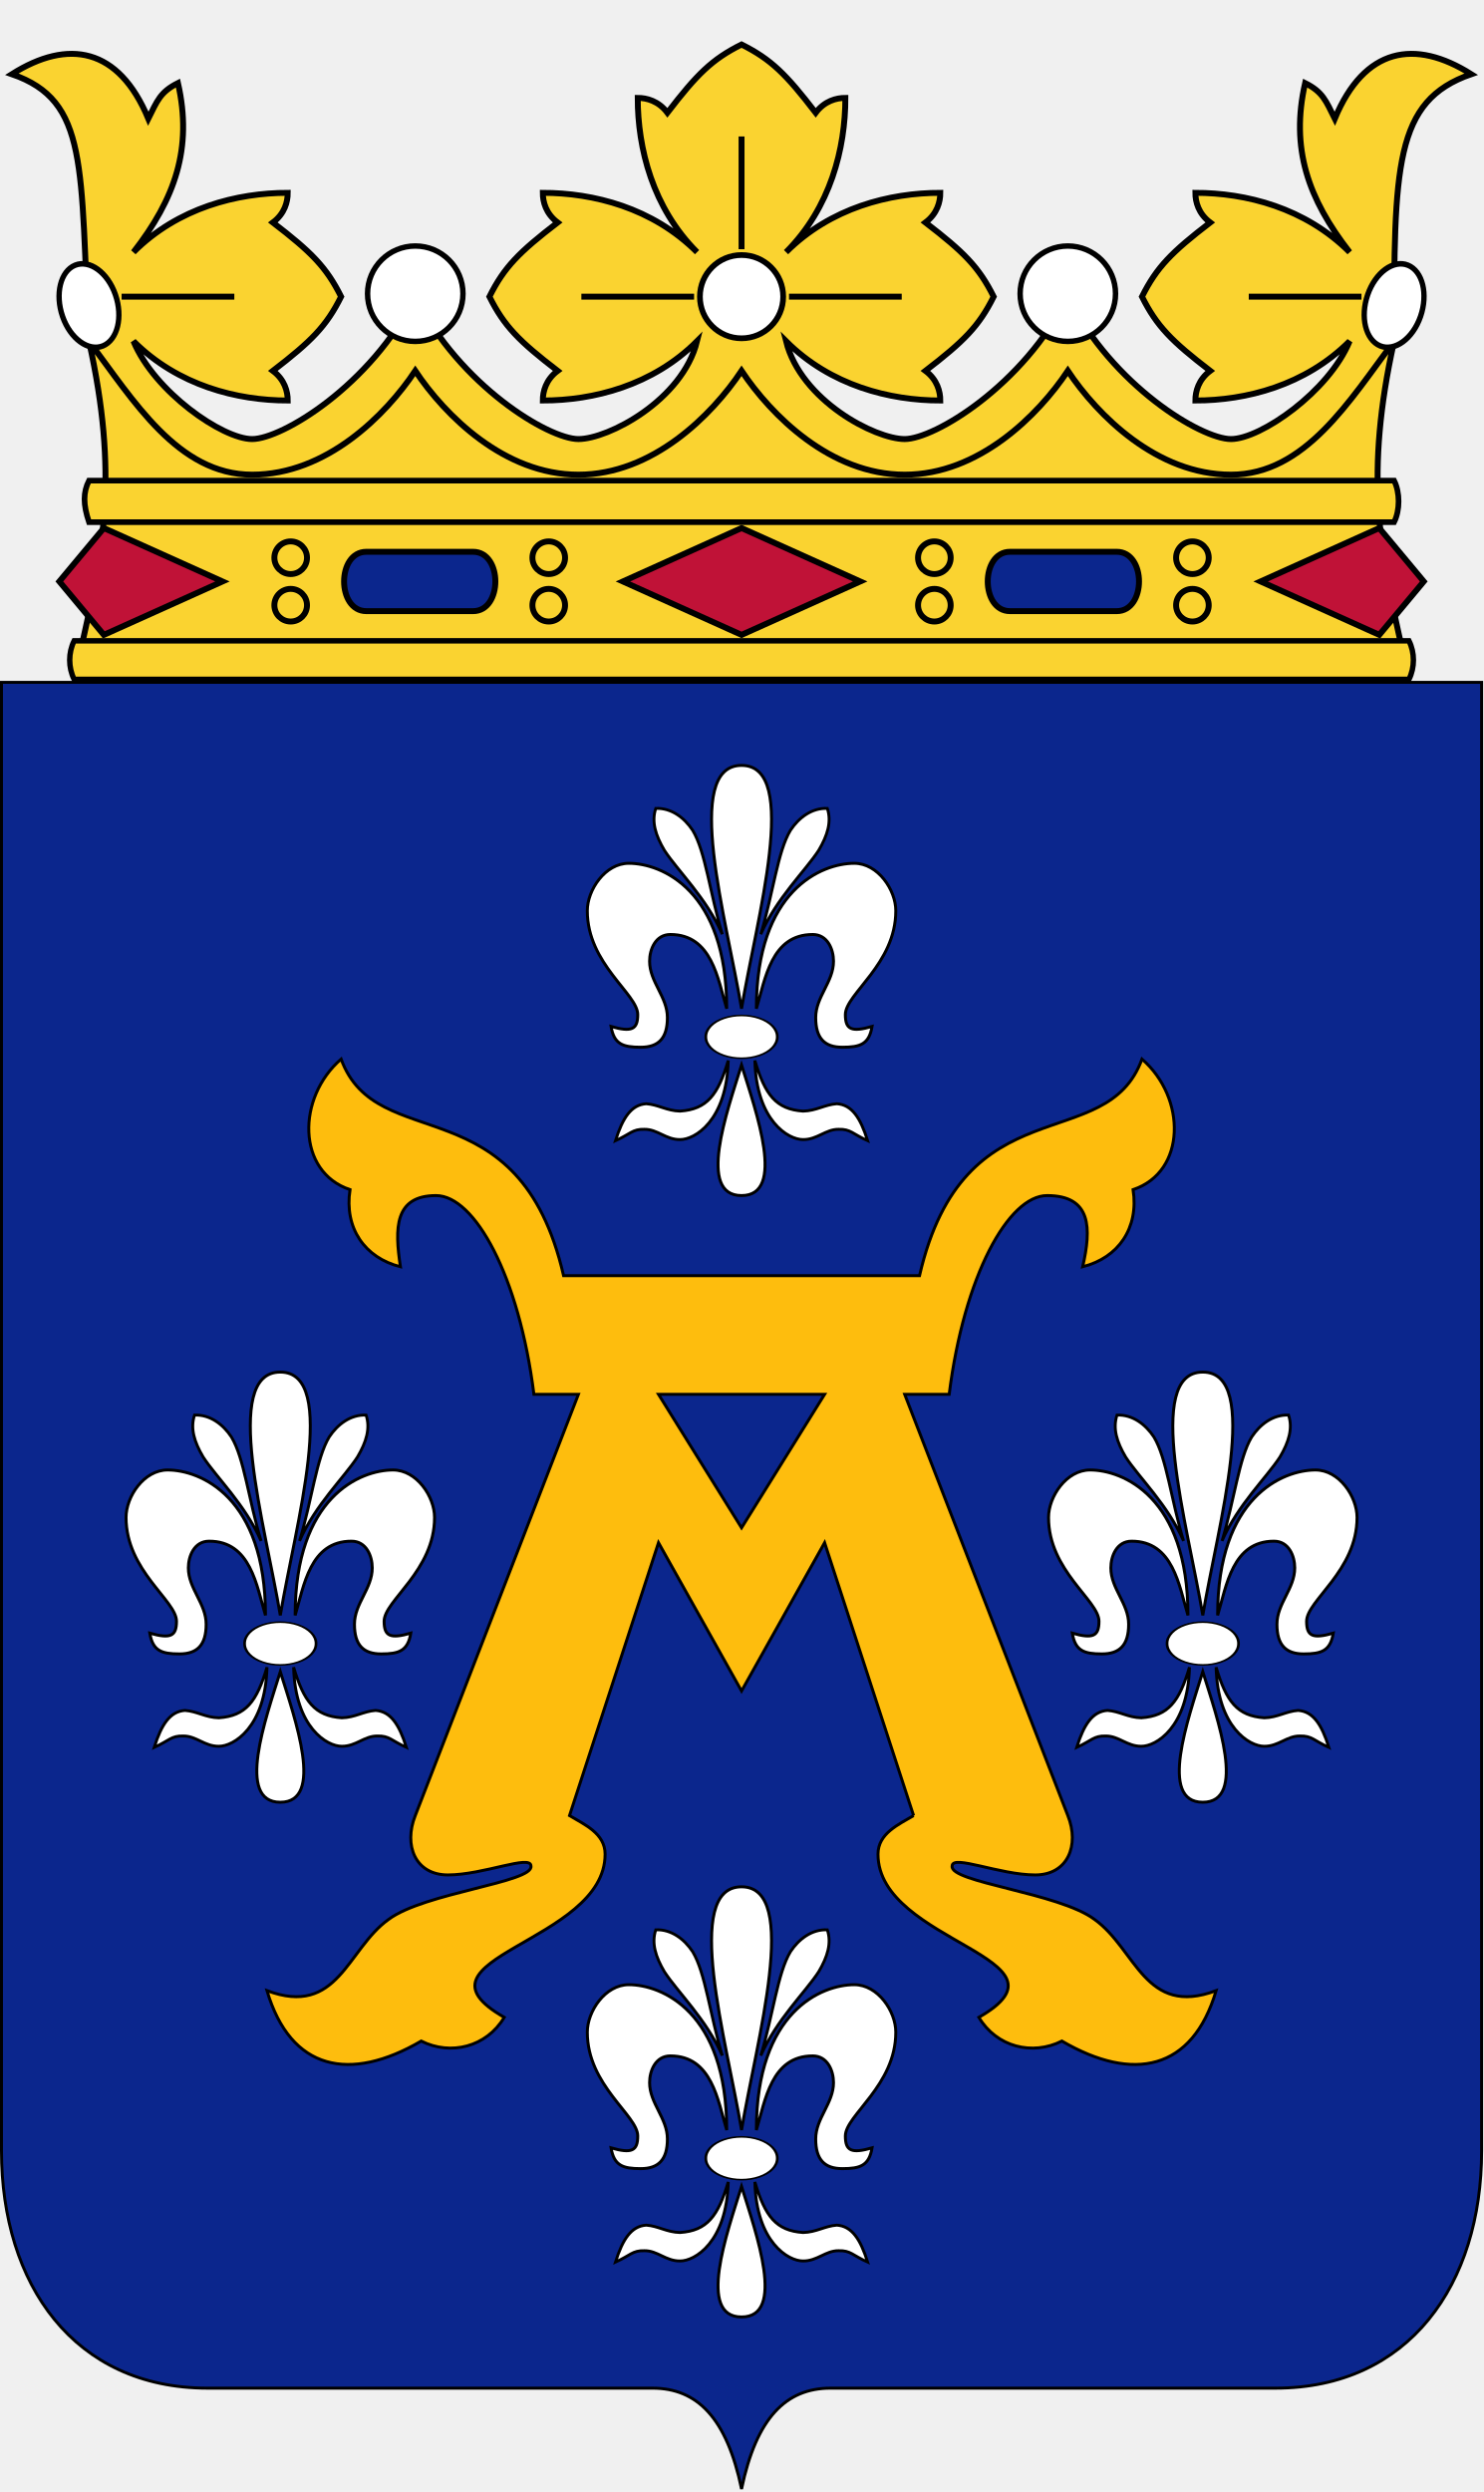
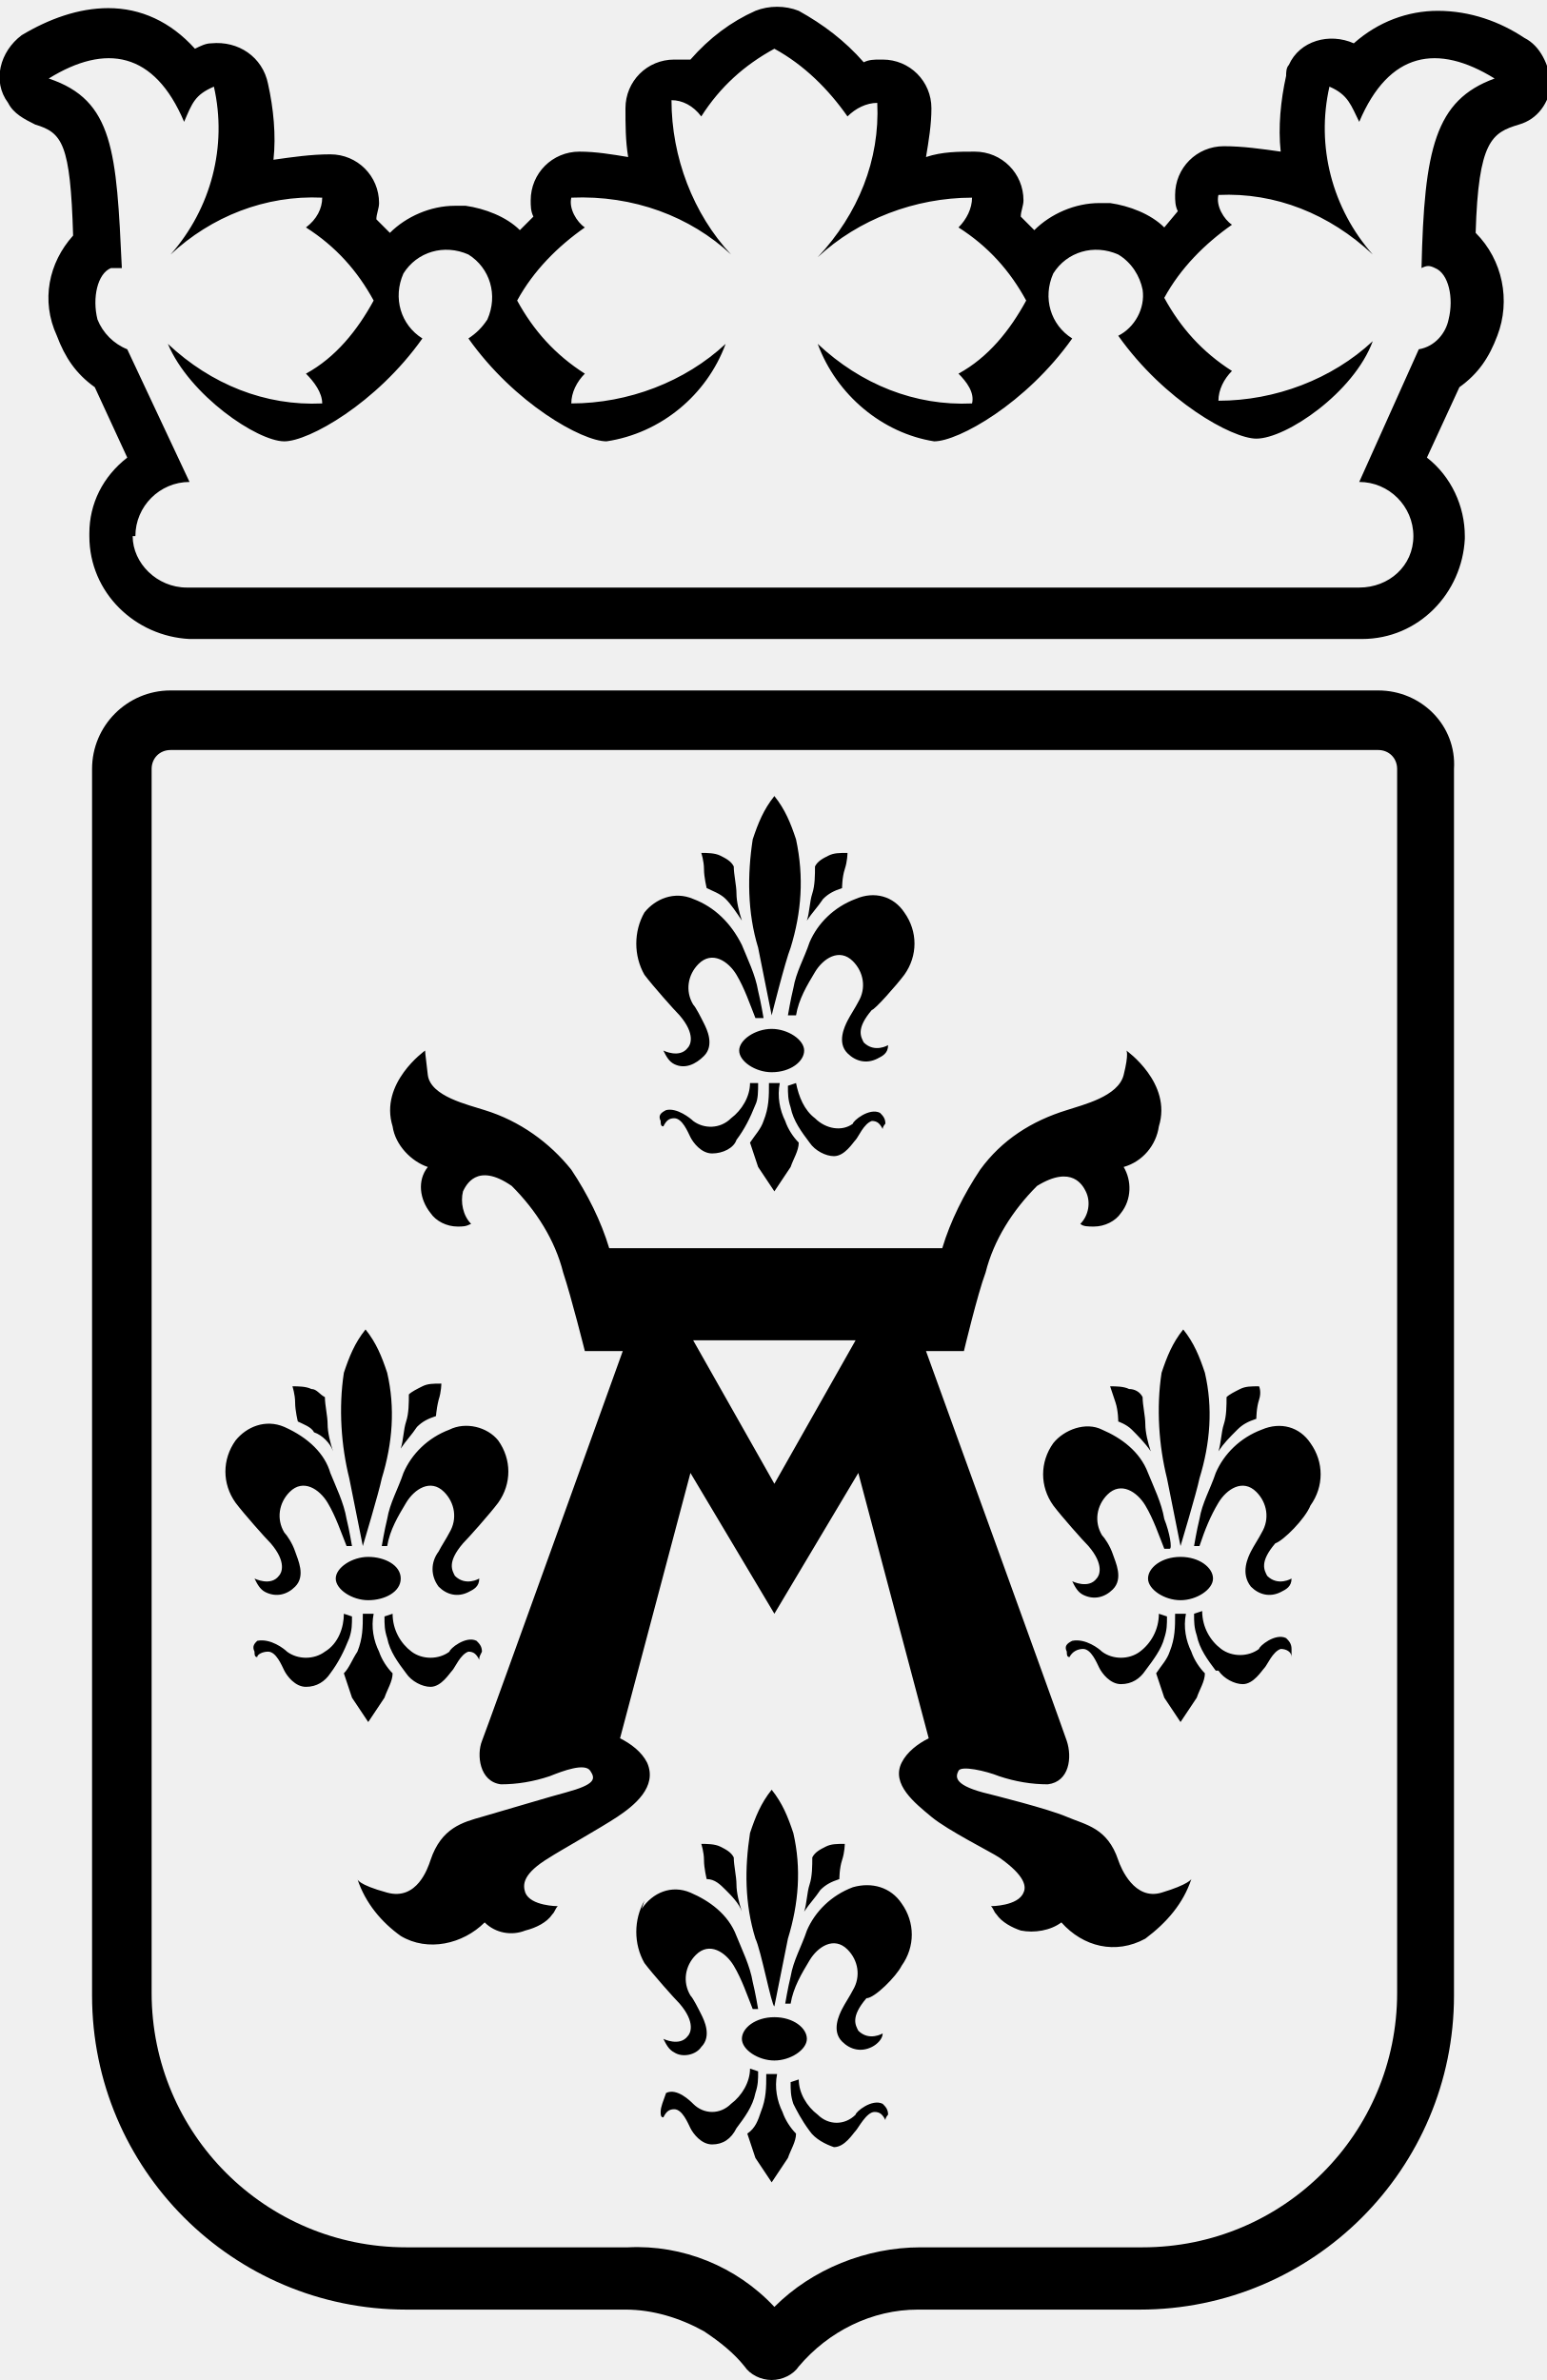
- <svg xmlns="http://www.w3.org/2000/svg" width="500" height="840" id="svg2" version="1.0">
-   <defs id="defs4" />
-   <g id="layer1">
-     <path style="fill:#fad330;fill-opacity:1;fill-rule:evenodd;stroke:#000000;stroke-width:2;stroke-linecap:butt;stroke-linejoin:miter;stroke-miterlimit:4;stroke-dasharray:none;stroke-opacity:1" d="M 445,170 L 55,170 L 30,115 C 27,56 30,34 4,25 C 23,13 40,16 50,40 C 53,34 54,31 60,28 C 65,50 59,67 45,85 C 60,70 80,65 97,65 C 97,68 96,72 92,75 C 105,85 110,90 115,100 C 110,110 105,115 92,125 C 96,128 97,132 97,135 C 80,135 60,130 45,115 C 52,132 75,148 85,148 C 95,148 125,130 140,100 C 155,130 185,148 195,148 C 205,148 230,135 235,115 C 220,130 200,135 183,135 C 183,132 184,128 188,125 C 175,115 170,110 165,100 C 170,90 175,85 188,75 C 184,72 183,68 183,65 C 200,65 220,70 235,85 C 220,70 215,50 215,33 C 218,33 222,34 225,38 C 235,25 240,20 250,15 C 260,20 265,25 275,38 C 278,34 282,33 285,33 C 285,50 280,70 265,85 C 280,70 300,65 317,65 C 317,68 316,72 312,75 C 325,85 330,90 335,100 C 330,110 325,115 312,125 C 316,128 317,132 317,135 C 300,135 280,130 265,115 C 270,135 295,148 305,148 C 315,148 345,130 360,100 C 375,130 405,148 415,148 C 425,148 448,132 455,115 C 440,130 420,135 403,135 C 403,132 404,128 408,125 C 395,115 390,110 385,100 C 390,90 395,85 408,75 C 404,72 403,68 403,65 C 420,65 440,70 455,85 C 441,67 435,50 440,28 C 446,31 447,34 450,40 C 460,16 477,13 496,25 C 470,34 470,56 470,115 L 445,170 z " id="path10242" />
-     <path style="fill:#fad330;fill-opacity:1;fill-rule:evenodd;stroke:#000000;stroke-width:2px;stroke-linecap:butt;stroke-linejoin:miter;stroke-opacity:1" d="M 27,220 C 35,185 40,160 30,115 C 45,135 60,160 85,160 C 110,160 130,140 140,125 C 150,140 170,160 195,160 C 220,160 240,140 250,125 C 260,140 280,160 305,160 C 330,160 350,140 360,125 C 370,140 390,160 415,160 C 440,160 455,135 470,115 C 460,160 465,185 473,220 L 27,220 z " id="path4067" />
-     <path style="fill:#0b268d;fill-opacity:1;fill-rule:evenodd;stroke:#000000;stroke-width:1px;stroke-linecap:butt;stroke-linejoin:miter;stroke-opacity:1" d="M 0.5,230 L 499.5,230 L 499.5,725 C 499.5,770 475,805 430,805 L 280,805 C 265,805 255,815 250,839 C 245,815 235,805 220,805 L 70,805 C 25,805 0.5,770 0.5,725 L 0.5,230 z " id="path1607" />
-     <path style="fill:#fad330;fill-opacity:1;fill-rule:evenodd;stroke:#000000;stroke-width:1.828px;stroke-linecap:butt;stroke-linejoin:miter;stroke-opacity:1" d="M 25,216 L 475,216 C 477,220 477,225 475,229 L 25,229 C 23,225 23,220 25,216 z " id="path1370" />
-     <path id="path2245" d="M 30,162 L 470,162 C 472,166 472,172 470,176 L 30,176 C 28,170 28,166 30,162 z " style="fill:#fad330;fill-opacity:1;fill-rule:evenodd;stroke:#000000;stroke-width:1.904px;stroke-linecap:butt;stroke-linejoin:miter;stroke-opacity:1" />
-     <path style="fill:#c01237;fill-opacity:1;fill-rule:evenodd;stroke:#000000;stroke-width:2px;stroke-linecap:butt;stroke-linejoin:miter;stroke-opacity:1" d="M 250,178 L 290,196 L 250,214 L 210,196 L 250,178 z " id="path4942" />
-     <path style="fill:#c01237;fill-opacity:1;fill-rule:evenodd;stroke:#000000;stroke-width:2px;stroke-linecap:butt;stroke-linejoin:miter;stroke-opacity:1" d="M 35,178 L 75,196 L 35,214 L 20,196 L 35,178 z " id="path4944" />
-     <path id="path4946" d="M 465,178 L 425,196 L 465,214 L 480,196 L 465,178 z " style="fill:#c01237;fill-opacity:1;fill-rule:evenodd;stroke:#000000;stroke-width:2px;stroke-linecap:butt;stroke-linejoin:miter;stroke-opacity:1" />
-     <path style="fill:#0b268d;fill-opacity:1;fill-rule:evenodd;stroke:#000000;stroke-width:2px;stroke-linecap:butt;stroke-linejoin:miter;stroke-opacity:1" d="M 159.5,186 C 169.5,186 169.5,206 159.5,206 L 123.5,206 C 113.5,206 113.5,186 123.5,186 L 159.5,186 z " id="path6694" />
-     <path style="fill:#fad330;fill-opacity:1;stroke:#000000;stroke-width:2;stroke-miterlimit:4;stroke-dasharray:none;stroke-opacity:1" id="path7575" d="M 90.5 190 A 5.5 5.5 0 1 1  79.5,190 A 5.5 5.5 0 1 1  90.5 190 z" transform="matrix(0.999996,0,0,1,13.00038,-1.999999)" />
-     <path transform="matrix(0.999996,0,0,1,13.00031,14)" d="M 90.5 190 A 5.5 5.5 0 1 1  79.5,190 A 5.5 5.5 0 1 1  90.5 190 z" id="path7577" style="fill:#fad330;fill-opacity:1;stroke:#000000;stroke-width:2;stroke-miterlimit:4;stroke-dasharray:none;stroke-opacity:1" />
-     <path transform="matrix(0.999996,0,0,1,100.0003,-1.999998)" d="M 90.5 190 A 5.5 5.5 0 1 1  79.5,190 A 5.5 5.5 0 1 1  90.5 190 z" id="path7579" style="fill:#fad330;fill-opacity:1;stroke:#000000;stroke-width:2;stroke-miterlimit:4;stroke-dasharray:none;stroke-opacity:1" />
-     <path style="fill:#fad330;fill-opacity:1;stroke:#000000;stroke-width:2;stroke-miterlimit:4;stroke-dasharray:none;stroke-opacity:1" id="path7581" d="M 90.5 190 A 5.5 5.5 0 1 1  79.5,190 A 5.5 5.5 0 1 1  90.5 190 z" transform="matrix(0.999996,0,0,1,100.0003,14)" />
-     <path id="path7583" d="M 376.5,186 C 386.5,186 386.5,206 376.5,206 L 340.5,206 C 330.5,206 330.5,186 340.5,186 L 376.5,186 z " style="fill:#0b268d;fill-opacity:1;fill-rule:evenodd;stroke:#000000;stroke-width:2px;stroke-linecap:butt;stroke-linejoin:miter;stroke-opacity:1" />
-     <path transform="matrix(0.999996,0,0,1,230.0004,-1.999982)" d="M 90.5 190 A 5.5 5.5 0 1 1  79.5,190 A 5.5 5.5 0 1 1  90.5 190 z" id="path7585" style="fill:#fad330;fill-opacity:1;stroke:#000000;stroke-width:2;stroke-miterlimit:4;stroke-dasharray:none;stroke-opacity:1" />
-     <path style="fill:#fad330;fill-opacity:1;stroke:#000000;stroke-width:2;stroke-miterlimit:4;stroke-dasharray:none;stroke-opacity:1" id="path7587" d="M 90.5 190 A 5.5 5.5 0 1 1  79.5,190 A 5.5 5.5 0 1 1  90.5 190 z" transform="matrix(0.999996,0,0,1,230.0003,14)" />
-     <path style="fill:#fad330;fill-opacity:1;stroke:#000000;stroke-width:2;stroke-miterlimit:4;stroke-dasharray:none;stroke-opacity:1" id="path7589" d="M 90.5 190 A 5.5 5.5 0 1 1  79.5,190 A 5.5 5.5 0 1 1  90.5 190 z" transform="matrix(0.999996,0,0,1,317.0003,-1.999981)" />
-     <path transform="matrix(0.999996,0,0,1,317.0003,14)" d="M 90.5 190 A 5.5 5.5 0 1 1  79.5,190 A 5.5 5.5 0 1 1  90.5 190 z" id="path7591" style="fill:#fad330;fill-opacity:1;stroke:#000000;stroke-width:2;stroke-miterlimit:4;stroke-dasharray:none;stroke-opacity:1" />
-     <path style="fill:#ffffff;fill-opacity:1;stroke:#000000;stroke-width:2;stroke-miterlimit:4;stroke-dasharray:none;stroke-opacity:1" id="path8466" d="M 481.75 97.5 A 10.5 15.5 0 1 1  460.75,97.5 A 10.5 15.5 0 1 1  481.75 97.5 z" transform="matrix(0.848597,0.348089,-0.303682,0.87693,99.70765,-146.5376)" />
-     <path transform="matrix(-0.848597,0.348089,0.303682,0.87693,400.2923,-146.5376)" d="M 481.75 97.5 A 10.5 15.5 0 1 1  460.75,97.5 A 10.5 15.5 0 1 1  481.75 97.5 z" id="path9341" style="fill:#ffffff;fill-opacity:1;stroke:#000000;stroke-width:2;stroke-miterlimit:4;stroke-dasharray:none;stroke-opacity:1" />
-     <path style="fill:#ffffff;fill-opacity:1;stroke:#000000;stroke-width:2.147;stroke-miterlimit:4;stroke-dasharray:none;stroke-opacity:1" id="path9355" d="M 264.4 96.4 A 15.6 15.6 0 1 1  233.2,96.4 A 15.6 15.6 0 1 1  264.4 96.4 z" transform="matrix(0.89964,0,0,0.89964,26.16954,13.27471)" />
-     <path style="fill:#ffffff;fill-opacity:1;stroke:#000000;stroke-width:2.011;stroke-miterlimit:4;stroke-dasharray:none;stroke-opacity:1" id="path10250" d="M 159.8 98 A 17.6 17.6 0 1 1  124.6,98 A 17.6 17.6 0 1 1  159.8 98 z" transform="matrix(0.913707,0,0,0.913706,10.07089,9.456803)" />
-     <path transform="matrix(0.913707,0,0,0.913706,230.0709,9.456803)" d="M 159.8 98 A 17.6 17.6 0 1 1  124.6,98 A 17.6 17.6 0 1 1  159.8 98 z" id="path11125" style="fill:#ffffff;fill-opacity:1;stroke:#000000;stroke-width:2.011;stroke-miterlimit:4;stroke-dasharray:none;stroke-opacity:1" />
-     <path style="fill:#ffffff;fill-opacity:1;fill-rule:evenodd;stroke:#000000;stroke-width:1;stroke-linecap:butt;stroke-linejoin:miter;stroke-miterlimit:4;stroke-dasharray:none;stroke-opacity:1" d="M 250,258 C 270,258 255,310 250,340 C 245,310 230,258 250,258 z " id="path13916" />
-     <path style="fill:#ffffff;fill-opacity:1;fill-rule:evenodd;stroke:#000000;stroke-width:1;stroke-linecap:butt;stroke-linejoin:miter;stroke-miterlimit:4;stroke-dasharray:none;stroke-opacity:1" d="M 250,359 C 255,375 265,403 250,403 C 235,403 245,375 250,359 z " id="path13918" />
-     <path style="fill:#ffffff;fill-opacity:1;stroke:#000000;stroke-width:1;stroke-miterlimit:4;stroke-dasharray:none;stroke-opacity:1" id="path15666" d="M 264 349.167 A 13.167 13.333 0 1 1  237.667,349.167 A 13.167 13.333 0 1 1  264 349.167 z" transform="matrix(0.914844,0,0,0.536235,20.52628,162.2646)" />
-     <path id="path20041" d="M 243.515,314.915 C 239.281,300.961 237.839,287.034 233.507,279.868 C 230.726,275.671 226.383,272.298 221.085,272.493 C 219.587,276.987 221.016,281.587 223.991,286.623 C 228.54,293.613 238.178,302.699 243.515,314.915 z " style="fill:#ffffff;fill-opacity:1;fill-rule:evenodd;stroke:#000000;stroke-width:0.969px;stroke-linecap:butt;stroke-linejoin:miter;stroke-opacity:1" />
-     <path style="fill:#ffffff;fill-opacity:1;fill-rule:evenodd;stroke:#000000;stroke-width:0.98px;stroke-linecap:butt;stroke-linejoin:miter;stroke-opacity:1" d="M 207.49,384.51 C 212.562,382.227 213.213,380.545 217.281,380.668 C 221.68,380.617 224.47,384.177 229.271,384.126 C 234.204,384.176 244.998,377.813 245.51,357.49 C 242.052,369.089 238.384,373.909 229.27,374.538 C 224.805,374.444 221.947,372.344 217.884,372.05 C 212.812,372.392 209.95,376.746 207.49,384.51 z " id="path20043" />
-     <path style="fill:#ffffff;fill-opacity:1;fill-rule:evenodd;stroke:#000000;stroke-width:1px;stroke-linecap:butt;stroke-linejoin:miter;stroke-opacity:1" d="M 206,346 C 213,348 215,347 215,342 C 215,335 198,325 198,307 C 198,300 204,291 212,291 C 223,291 245,300 245,340 C 242,330 240,315 226,315 C 221,315 219,320 219,324 C 219,331 225,336 225,343 C 225,350 222,353 216,353 C 210,353 207,352 206,346 z " id="path20047" />
-     <path style="fill:#febd0d;fill-opacity:1;fill-rule:evenodd;stroke:#000000;stroke-width:1px;stroke-linecap:butt;stroke-linejoin:miter;stroke-opacity:1" d="M 308,612 L 278,520 L 250,570 L 222,520 L 192,612 C 197,615 204,618 204,625 C 204,655 135,660 170,680 C 164,690 152,693 142,688 C 118,702 98,698 90,671 C 114,680 117,657 131,647 C 143,638 180,634.5 179,629 C 179,625 163,632 151,632 C 140,632 136,622 140,612 L 195,470 L 180,470 C 175,430 160,403 147,403 C 133,403 133,414 135,427 C 123,424 116,414 118,401 C 100,395 100,370 115,357 C 127,390 175,365 190,430 L 310,430 C 325,365 373,390 385,357 C 400,370 400,395 382,401 C 384,414 377,424 365,427 C 368,414 368,403 353,403 C 340,403 325,430 320,470 L 305,470 L 360,612 M 308,612 C 303,615 296,618 296,625 C 296,655 365,660 330,680 C 336,690 348,693 358,688 C 382,702 402,698 410,671 C 386,680 383,657 369,647 C 357,638 320,634.5 321,629 C 321,625 337,632 349,632 C 360,632 364,622 360,612" id="path20109" />
-     <path style="fill:#0b268d;fill-opacity:1;fill-rule:evenodd;stroke:#000000;stroke-width:1px;stroke-linecap:butt;stroke-linejoin:miter;stroke-opacity:1" d="M 250,515 L 222,470 L 278,470 L 250,515 z " id="path20105" />
-     <path id="path1521" d="M 294,346 C 287,348 285,347 285,342 C 285,335 302,325 302,307 C 302,300 296,291 288,291 C 277,291 255,300 255,340 C 258,330 260,315 274,315 C 279,315 281,320 281,324 C 281,331 275,336 275,343 C 275,350 278,353 284,353 C 290,353 293,352 294,346 z " style="fill:#ffffff;fill-opacity:1;fill-rule:evenodd;stroke:#000000;stroke-width:1px;stroke-linecap:butt;stroke-linejoin:miter;stroke-opacity:1" />
-     <path style="fill:#ffffff;fill-opacity:1;fill-rule:evenodd;stroke:#000000;stroke-width:0.969px;stroke-linecap:butt;stroke-linejoin:miter;stroke-opacity:1" d="M 256.485,314.915 C 260.719,300.961 262.161,287.034 266.493,279.868 C 269.274,275.671 273.617,272.298 278.915,272.493 C 280.413,276.987 278.984,281.587 276.009,286.623 C 271.46,293.613 261.822,302.699 256.485,314.915 z " id="path1523" />
-     <path id="path1525" d="M 292.51,384.51 C 287.438,382.227 286.787,380.545 282.719,380.668 C 278.32,380.617 275.53,384.177 270.729,384.126 C 265.796,384.176 255.002,377.813 254.49,357.49 C 257.948,369.089 261.616,373.909 270.73,374.538 C 275.195,374.444 278.053,372.344 282.116,372.049 C 287.188,372.392 290.05,376.746 292.51,384.51 z " style="fill:#ffffff;fill-opacity:1;fill-rule:evenodd;stroke:#000000;stroke-width:0.98px;stroke-linecap:butt;stroke-linejoin:miter;stroke-opacity:1" />
-     <path style="fill:#ffffff;fill-opacity:1;fill-rule:evenodd;stroke:#000000;stroke-width:1;stroke-linecap:butt;stroke-linejoin:miter;stroke-miterlimit:4;stroke-dasharray:none;stroke-opacity:1" d="M 94.5,462.5 C 114.5,462.5 99.5,514.5 94.5,544.5 C 89.5,514.5 74.5,462.5 94.5,462.5 z " id="path1541" />
-     <path style="fill:#ffffff;fill-opacity:1;fill-rule:evenodd;stroke:#000000;stroke-width:1;stroke-linecap:butt;stroke-linejoin:miter;stroke-miterlimit:4;stroke-dasharray:none;stroke-opacity:1" d="M 94.5,563.5 C 99.5,579.5 109.5,607.5 94.5,607.5 C 79.5,607.5 89.5,579.5 94.5,563.5 z " id="path1543" />
-     <path style="fill:#ffffff;fill-opacity:1;stroke:#000000;stroke-width:1;stroke-miterlimit:4;stroke-dasharray:none;stroke-opacity:1" id="path1545" d="M 264 349.167 A 13.167 13.333 0 1 1  237.667,349.167 A 13.167 13.333 0 1 1  264 349.167 z" transform="matrix(0.914844,0,0,0.536235,-134.9737,366.7646)" />
-     <path id="path1547" d="M 88.015,519.415 C 83.781,505.461 82.339,491.534 78.007,484.368 C 75.226,480.171 70.883,476.798 65.585,476.993 C 64.087,481.487 65.516,486.087 68.491,491.123 C 73.04,498.113 82.678,507.199 88.015,519.415 z " style="fill:#ffffff;fill-opacity:1;fill-rule:evenodd;stroke:#000000;stroke-width:0.969px;stroke-linecap:butt;stroke-linejoin:miter;stroke-opacity:1" />
-     <path style="fill:#ffffff;fill-opacity:1;fill-rule:evenodd;stroke:#000000;stroke-width:0.98px;stroke-linecap:butt;stroke-linejoin:miter;stroke-opacity:1" d="M 51.99,589.01 C 57.062,586.727 57.713,585.045 61.781,585.168 C 66.18,585.117 68.97,588.677 73.771,588.626 C 78.704,588.676 89.498,582.313 90.01,561.99 C 86.552,573.589 82.884,578.409 73.77,579.038 C 69.305,578.944 66.447,576.844 62.384,576.549 C 57.312,576.892 54.45,581.246 51.99,589.01 z " id="path1549" />
-     <path style="fill:#ffffff;fill-opacity:1;fill-rule:evenodd;stroke:#000000;stroke-width:1px;stroke-linecap:butt;stroke-linejoin:miter;stroke-opacity:1" d="M 50.5,550.5 C 57.5,552.5 59.5,551.5 59.5,546.5 C 59.5,539.5 42.5,529.5 42.5,511.5 C 42.5,504.5 48.5,495.5 56.5,495.5 C 67.5,495.5 89.5,504.5 89.5,544.5 C 86.5,534.5 84.5,519.5 70.5,519.5 C 65.5,519.5 63.5,524.5 63.5,528.5 C 63.5,535.5 69.5,540.5 69.5,547.5 C 69.5,554.5 66.5,557.5 60.5,557.5 C 54.5,557.5 51.5,556.5 50.5,550.5 z " id="path1551" />
-     <path id="path1553" d="M 138.5,550.5 C 131.5,552.5 129.5,551.5 129.5,546.5 C 129.5,539.5 146.5,529.5 146.5,511.5 C 146.5,504.5 140.5,495.5 132.5,495.5 C 121.5,495.5 99.5,504.5 99.5,544.5 C 102.5,534.5 104.5,519.5 118.5,519.5 C 123.5,519.5 125.5,524.5 125.5,528.5 C 125.5,535.5 119.5,540.5 119.5,547.5 C 119.5,554.5 122.5,557.5 128.5,557.5 C 134.5,557.5 137.5,556.5 138.5,550.5 z " style="fill:#ffffff;fill-opacity:1;fill-rule:evenodd;stroke:#000000;stroke-width:1px;stroke-linecap:butt;stroke-linejoin:miter;stroke-opacity:1" />
-     <path style="fill:#ffffff;fill-opacity:1;fill-rule:evenodd;stroke:#000000;stroke-width:0.969px;stroke-linecap:butt;stroke-linejoin:miter;stroke-opacity:1" d="M 100.985,519.415 C 105.219,505.461 106.661,491.534 110.993,484.368 C 113.774,480.171 118.117,476.798 123.415,476.993 C 124.913,481.487 123.484,486.087 120.509,491.123 C 115.96,498.113 106.322,507.199 100.985,519.415 z " id="path1555" />
-     <path id="path1557" d="M 137.01,589.01 C 131.938,586.727 131.287,585.045 127.219,585.168 C 122.82,585.117 120.03,588.677 115.229,588.626 C 110.296,588.676 99.502,582.313 98.99,561.99 C 102.448,573.589 106.116,578.409 115.23,579.038 C 119.695,578.944 122.553,576.844 126.616,576.549 C 131.689,576.892 134.55,581.246 137.01,589.01 z " style="fill:#ffffff;fill-opacity:1;fill-rule:evenodd;stroke:#000000;stroke-width:0.98px;stroke-linecap:butt;stroke-linejoin:miter;stroke-opacity:1" />
-     <path style="fill:#ffffff;fill-opacity:1;fill-rule:evenodd;stroke:#000000;stroke-width:1;stroke-linecap:butt;stroke-linejoin:miter;stroke-miterlimit:4;stroke-dasharray:none;stroke-opacity:1" d="M 250,636 C 270,636 255,688 250,718 C 245,688 230,636 250,636 z " id="path1559" />
-     <path style="fill:#ffffff;fill-opacity:1;fill-rule:evenodd;stroke:#000000;stroke-width:1;stroke-linecap:butt;stroke-linejoin:miter;stroke-miterlimit:4;stroke-dasharray:none;stroke-opacity:1" d="M 250,737 C 255,753 265,781 250,781 C 235,781 245,753 250,737 z " id="path1561" />
-     <path style="fill:#ffffff;fill-opacity:1;stroke:#000000;stroke-width:1;stroke-miterlimit:4;stroke-dasharray:none;stroke-opacity:1" id="path1563" d="M 264 349.167 A 13.167 13.333 0 1 1  237.667,349.167 A 13.167 13.333 0 1 1  264 349.167 z" transform="matrix(0.914844,0,0,0.536235,20.52628,540.2646)" />
-     <path id="path1565" d="M 243.515,692.915 C 239.281,678.961 237.839,665.034 233.507,657.868 C 230.726,653.671 226.383,650.298 221.085,650.493 C 219.587,654.987 221.016,659.587 223.991,664.623 C 228.54,671.613 238.178,680.699 243.515,692.915 z " style="fill:#ffffff;fill-opacity:1;fill-rule:evenodd;stroke:#000000;stroke-width:0.969px;stroke-linecap:butt;stroke-linejoin:miter;stroke-opacity:1" />
-     <path style="fill:#ffffff;fill-opacity:1;fill-rule:evenodd;stroke:#000000;stroke-width:0.98px;stroke-linecap:butt;stroke-linejoin:miter;stroke-opacity:1" d="M 207.49,762.51 C 212.562,760.227 213.213,758.545 217.281,758.668 C 221.68,758.617 224.47,762.177 229.271,762.126 C 234.204,762.176 244.998,755.813 245.51,735.49 C 242.052,747.089 238.384,751.909 229.27,752.538 C 224.805,752.444 221.947,750.344 217.884,750.049 C 212.812,750.392 209.95,754.746 207.49,762.51 z " id="path1567" />
-     <path style="fill:#ffffff;fill-opacity:1;fill-rule:evenodd;stroke:#000000;stroke-width:1px;stroke-linecap:butt;stroke-linejoin:miter;stroke-opacity:1" d="M 206,724 C 213,726 215,725 215,720 C 215,713 198,703 198,685 C 198,678 204,669 212,669 C 223,669 245,678 245,718 C 242,708 240,693 226,693 C 221,693 219,698 219,702 C 219,709 225,714 225,721 C 225,728 222,731 216,731 C 210,731 207,730 206,724 z " id="path1569" />
-     <path id="path1571" d="M 294,724 C 287,726 285,725 285,720 C 285,713 302,703 302,685 C 302,678 296,669 288,669 C 277,669 255,678 255,718 C 258,708 260,693 274,693 C 279,693 281,698 281,702 C 281,709 275,714 275,721 C 275,728 278,731 284,731 C 290,731 293,730 294,724 z " style="fill:#ffffff;fill-opacity:1;fill-rule:evenodd;stroke:#000000;stroke-width:1px;stroke-linecap:butt;stroke-linejoin:miter;stroke-opacity:1" />
-     <path style="fill:#ffffff;fill-opacity:1;fill-rule:evenodd;stroke:#000000;stroke-width:0.969px;stroke-linecap:butt;stroke-linejoin:miter;stroke-opacity:1" d="M 256.485,692.915 C 260.719,678.961 262.161,665.034 266.493,657.868 C 269.274,653.671 273.617,650.298 278.915,650.493 C 280.413,654.987 278.984,659.587 276.009,664.623 C 271.46,671.613 261.822,680.699 256.485,692.915 z " id="path1573" />
-     <path id="path1575" d="M 292.51,762.51 C 287.438,760.227 286.787,758.545 282.719,758.668 C 278.32,758.617 275.53,762.177 270.729,762.126 C 265.796,762.176 255.002,755.813 254.49,735.49 C 257.948,747.089 261.616,751.909 270.73,752.538 C 275.195,752.444 278.053,750.344 282.116,750.049 C 287.188,750.392 290.05,754.746 292.51,762.51 z " style="fill:#ffffff;fill-opacity:1;fill-rule:evenodd;stroke:#000000;stroke-width:0.98px;stroke-linecap:butt;stroke-linejoin:miter;stroke-opacity:1" />
-     <path style="fill:#ffffff;fill-opacity:1;fill-rule:evenodd;stroke:#000000;stroke-width:1;stroke-linecap:butt;stroke-linejoin:miter;stroke-miterlimit:4;stroke-dasharray:none;stroke-opacity:1" d="M 405.5,462.5 C 425.5,462.5 410.5,514.5 405.5,544.5 C 400.5,514.5 385.5,462.5 405.5,462.5 z " id="path1577" />
-     <path style="fill:#ffffff;fill-opacity:1;fill-rule:evenodd;stroke:#000000;stroke-width:1;stroke-linecap:butt;stroke-linejoin:miter;stroke-miterlimit:4;stroke-dasharray:none;stroke-opacity:1" d="M 405.5,563.5 C 410.5,579.5 420.5,607.5 405.5,607.5 C 390.5,607.5 400.5,579.5 405.5,563.5 z " id="path1579" />
-     <path style="fill:#ffffff;fill-opacity:1;stroke:#000000;stroke-width:1;stroke-miterlimit:4;stroke-dasharray:none;stroke-opacity:1" id="path1581" d="M 264 349.167 A 13.167 13.333 0 1 1  237.667,349.167 A 13.167 13.333 0 1 1  264 349.167 z" transform="matrix(0.914844,0,0,0.536235,176.0263,366.7646)" />
-     <path id="path1583" d="M 399.015,519.415 C 394.781,505.461 393.339,491.534 389.007,484.368 C 386.226,480.171 381.883,476.798 376.585,476.993 C 375.087,481.487 376.516,486.087 379.491,491.123 C 384.04,498.113 393.678,507.199 399.015,519.415 z " style="fill:#ffffff;fill-opacity:1;fill-rule:evenodd;stroke:#000000;stroke-width:0.969px;stroke-linecap:butt;stroke-linejoin:miter;stroke-opacity:1" />
-     <path style="fill:#ffffff;fill-opacity:1;fill-rule:evenodd;stroke:#000000;stroke-width:0.98px;stroke-linecap:butt;stroke-linejoin:miter;stroke-opacity:1" d="M 362.99,589.01 C 368.062,586.727 368.713,585.045 372.781,585.168 C 377.18,585.117 379.97,588.677 384.771,588.626 C 389.704,588.676 400.498,582.313 401.01,561.99 C 397.552,573.589 393.884,578.409 384.77,579.038 C 380.305,578.944 377.447,576.844 373.384,576.549 C 368.312,576.892 365.45,581.246 362.99,589.01 z " id="path1585" />
-     <path style="fill:#ffffff;fill-opacity:1;fill-rule:evenodd;stroke:#000000;stroke-width:1px;stroke-linecap:butt;stroke-linejoin:miter;stroke-opacity:1" d="M 361.5,550.5 C 368.5,552.5 370.5,551.5 370.5,546.5 C 370.5,539.5 353.5,529.5 353.5,511.5 C 353.5,504.5 359.5,495.5 367.5,495.5 C 378.5,495.5 400.5,504.5 400.5,544.5 C 397.5,534.5 395.5,519.5 381.5,519.5 C 376.5,519.5 374.5,524.5 374.5,528.5 C 374.5,535.5 380.5,540.5 380.5,547.5 C 380.5,554.5 377.5,557.5 371.5,557.5 C 365.5,557.5 362.5,556.5 361.5,550.5 z " id="path1587" />
-     <path id="path1589" d="M 449.5,550.5 C 442.5,552.5 440.5,551.5 440.5,546.5 C 440.5,539.5 457.5,529.5 457.5,511.5 C 457.5,504.5 451.5,495.5 443.5,495.5 C 432.5,495.5 410.5,504.5 410.5,544.5 C 413.5,534.5 415.5,519.5 429.5,519.5 C 434.5,519.5 436.5,524.5 436.5,528.5 C 436.5,535.5 430.5,540.5 430.5,547.5 C 430.5,554.5 433.5,557.5 439.5,557.5 C 445.5,557.5 448.5,556.5 449.5,550.5 z " style="fill:#ffffff;fill-opacity:1;fill-rule:evenodd;stroke:#000000;stroke-width:1px;stroke-linecap:butt;stroke-linejoin:miter;stroke-opacity:1" />
-     <path style="fill:#ffffff;fill-opacity:1;fill-rule:evenodd;stroke:#000000;stroke-width:0.969px;stroke-linecap:butt;stroke-linejoin:miter;stroke-opacity:1" d="M 411.985,519.415 C 416.219,505.461 417.661,491.534 421.993,484.368 C 424.774,480.171 429.117,476.798 434.415,476.993 C 435.913,481.487 434.484,486.087 431.509,491.123 C 426.96,498.113 417.322,507.199 411.985,519.415 z " id="path1591" />
-     <path id="path1593" d="M 448.01,589.01 C 442.938,586.727 442.287,585.045 438.219,585.168 C 433.82,585.117 431.03,588.677 426.229,588.626 C 421.296,588.676 410.502,582.313 409.99,561.99 C 413.448,573.589 417.116,578.409 426.23,579.038 C 430.695,578.944 433.553,576.844 437.616,576.549 C 442.688,576.892 445.55,581.246 448.01,589.01 z " style="fill:#ffffff;fill-opacity:1;fill-rule:evenodd;stroke:#000000;stroke-width:0.98px;stroke-linecap:butt;stroke-linejoin:miter;stroke-opacity:1" />
-     <path style="fill:none;fill-opacity:0.75;fill-rule:evenodd;stroke:#000000;stroke-width:2px;stroke-linecap:butt;stroke-linejoin:miter;stroke-opacity:1" d="M 250,84 L 250,46" id="path1609" />
-     <path style="fill:none;fill-opacity:0.75;fill-rule:evenodd;stroke:#000000;stroke-width:2px;stroke-linecap:butt;stroke-linejoin:miter;stroke-opacity:1" d="M 266,100 L 304,100" id="path1611" />
-     <path style="fill:none;fill-opacity:0.75;fill-rule:evenodd;stroke:#000000;stroke-width:2px;stroke-linecap:butt;stroke-linejoin:miter;stroke-opacity:1" d="M 196,100 L 234,100" id="path1613" />
-     <path id="path1619" d="M 421,100 L 459,100" style="fill:none;fill-opacity:0.75;fill-rule:evenodd;stroke:#000000;stroke-width:2px;stroke-linecap:butt;stroke-linejoin:miter;stroke-opacity:1" />
-     <path style="fill:none;fill-opacity:0.75;fill-rule:evenodd;stroke:#000000;stroke-width:2px;stroke-linecap:butt;stroke-linejoin:miter;stroke-opacity:1" d="M 41,100 L 79,100" id="path1621" />
-   </g>
+ <svg xmlns="http://www.w3.org/2000/svg" viewBox="0 0 57.1 87.9">
+   <path d="M51.6 73.6c0 5.2-4.2 9.4-9.4 9.4H34c-2 0-4 .8-5.4 2.2-1.4-1.5-3.4-2.3-5.4-2.2H15c-5.2 0-9.4-4.2-9.4-9.4V28.4c0-.4.3-.7.7-.7h44.6c.4 0 .7.3.7.7v45.2zm-.7-48.1H6.3c-1.6 0-2.9 1.3-2.9 2.9v45.3c0 6.4 5.2 11.6 11.6 11.6h8.1c1 0 2 .3 2.9.8.6.4 1.1.8 1.5 1.3.2.3.6.5 1 .5s.8-.2 1-.5c1.1-1.3 2.7-2.1 4.4-2.1h8.2c6.4 0 11.6-5.2 11.6-11.6V28.4c.1-1.6-1.2-2.9-2.8-2.9m-2.5 30.1c.5-.7.5-1.6 0-2.3-.4-.6-1.1-.8-1.8-.5-.8.3-1.4.9-1.7 1.6-.2.6-.5 1.1-.6 1.7-.1.4-.2 1-.2 1h.2c.2-.6.4-1.1.7-1.6.3-.5.9-.9 1.4-.4.4.4.5 1 .2 1.5-.1.2-.3.5-.4.7s-.4.8 0 1.3c.3.3.7.4 1.1.2.2-.1.4-.2.4-.5 0 0-.5.3-.9-.1-.1-.2-.3-.5.3-1.2.3-.1 1.1-.9 1.3-1.4m-1.9-4.4c-.3 0-.5 0-.7.1-.2.1-.4.2-.5.3 0 .3 0 .7-.1 1-.1.3-.1.7-.2 1 .2-.3.4-.5.7-.8.2-.2.4-.3.7-.4 0 0 0-.4.1-.7s0-.5 0-.5m-2.2 3.4c.4-1.3.5-2.6.2-3.9-.2-.6-.4-1.1-.8-1.6-.4.5-.6 1-.8 1.6-.2 1.3-.1 2.7.2 3.9l.5 2.5s.6-2 .7-2.5M44 69.4s-.1.2-1.1.5-1.5-.9-1.6-1.2c-.4-1.2-1.2-1.3-1.9-1.6s-2.7-.8-3.1-.9c-1.1-.3-1-.6-.9-.8s1 0 1.5.2c.6.2 1.2.3 1.8.3.8-.1.9-1 .7-1.6s-5.2-14.4-5.2-14.4h1.4s.5-2.1.8-2.9c.3-1.2 1-2.3 1.9-3.2 1.3-.8 1.7 0 1.8.2.2.4.1.9-.2 1.2.1.1.3.1.5.1.4 0 .8-.2 1-.5.4-.5.4-1.2.1-1.7.7-.2 1.2-.8 1.3-1.5.5-1.6-1.2-2.8-1.2-2.8s.1.1-.1.9-1.5 1.1-2.1 1.3c-1.3.4-2.4 1.1-3.2 2.2-.6.9-1.1 1.9-1.4 2.9H22.5c-.3-1-.8-2-1.4-2.9-.8-1-1.9-1.8-3.2-2.2-.6-.2-2-.5-2.1-1.3s-.1-.9-.1-.9-1.7 1.2-1.2 2.8c.1.7.7 1.3 1.3 1.5-.4.5-.3 1.2.1 1.7.2.3.6.5 1 .5.2 0 .3 0 .5-.1-.3-.3-.4-.8-.3-1.2.1-.2.5-1.1 1.8-.2.9.9 1.6 2 1.9 3.2.3.9.8 2.9.8 2.9H23s-5 13.9-5.2 14.4-.1 1.5.7 1.6c.6 0 1.2-.1 1.8-.3.5-.2 1.3-.5 1.5-.2s.2.5-.9.8c-.4.1-2.4.7-3.1.9s-1.5.4-1.9 1.6c-.1.3-.5 1.5-1.6 1.2s-1.1-.5-1.1-.5c.3.9.9 1.6 1.6 2.1 1 .6 2.3.3 3.1-.5.4.4 1 .5 1.5.3.4-.1.8-.3 1-.6.1-.1.1-.2.2-.3 0 0-1 0-1.2-.5-.1-.3-.1-.7.9-1.3.3-.2 1.9-1.1 2.5-1.5s1.5-1.1 1.1-2c-.2-.4-.6-.7-1-.9l2.6-9.8 3.1 5.2 3.1-5.2 2.6 9.8c-.4.2-.8.5-1 .9-.4.8.5 1.5 1.1 2s2.2 1.3 2.5 1.5c1 .7 1 1.1.9 1.3-.2.5-1.2.5-1.2.5.1.1.1.2.2.3.2.3.6.5.9.6.5.1 1.1 0 1.5-.3.8.9 2 1.2 3.1.6.8-.6 1.4-1.3 1.7-2.2M31.6 49.5l-3 5.3-3-5.3h6zM33.4 36c.5-.7.5-1.6 0-2.3-.4-.6-1.1-.8-1.8-.5-.8.3-1.4.9-1.7 1.6-.2.6-.5 1.1-.6 1.7-.1.4-.2 1-.2 1h.3c.1-.6.4-1.1.7-1.6.3-.5.9-.9 1.4-.4.4.4.5 1 .2 1.5-.1.2-.3.5-.4.7s-.4.8 0 1.2c.3.3.7.4 1.1.2.2-.1.4-.2.4-.5 0 0-.5.3-.9-.1-.1-.2-.3-.5.3-1.2.1 0 .9-.9 1.2-1.3m-4.2-1c.4-1.3.5-2.6.2-4-.2-.6-.4-1.1-.8-1.6-.4.5-.6 1-.8 1.6-.2 1.3-.2 2.7.2 4l.5 2.5s.5-2 .7-2.5m-2 7.1c.3-.4.5-.8.7-1.3.1-.2.1-.5.1-.8h-.3c0 .5-.3 1-.7 1.3-.4.4-1 .4-1.4.1-.1-.1-.6-.5-1-.4-.2.1-.3.2-.2.4 0 .1 0 .2.1.2.1-.2.2-.3.4-.3.3 0 .5.5.6.7s.4.6.8.6.8-.2.9-.5m2.3.1c-.2-.2-.4-.5-.5-.8-.2-.4-.3-.9-.2-1.4h-.4c0 .5 0 .9-.2 1.4-.1.3-.3.5-.5.8l.3.9.6.9.6-.9c.1-.3.3-.6.3-.9m-1-2.6c.7 0 1.2-.4 1.2-.8s-.6-.8-1.2-.8-1.2.4-1.2.8.6.8 1.2.8m1.6 1.7c-.4-.3-.6-.8-.7-1.3l-.3.1c0 .3 0 .5.1.8.1.5.4.9.7 1.3.2.3.6.5.9.5.4 0 .7-.5.8-.6s.3-.6.6-.7c.2 0 .3.1.4.3 0-.1.1-.2.1-.2 0-.2-.1-.3-.2-.4-.4-.2-1 .3-1 .4-.4.3-1 .2-1.4-.2m-4.5-8.1c-.7-.3-1.4 0-1.8.5-.4.7-.4 1.6 0 2.3.3.4 1.1 1.3 1.3 1.5.6.7.4 1.1.3 1.2-.3.4-.9.1-.9.1.1.2.2.4.4.5.4.2.8 0 1.1-.3.4-.4.1-1 0-1.2s-.3-.6-.4-.7c-.3-.5-.2-1.1.2-1.5.5-.5 1.1-.1 1.4.4.3.5.5 1.1.7 1.6h.3s-.1-.6-.2-1c-.1-.6-.4-1.2-.6-1.7-.4-.8-1-1.4-1.8-1.7M14.1 54.6c.4-1.3.5-2.6.2-3.9-.2-.6-.4-1.1-.8-1.6-.4.5-.6 1-.8 1.6-.2 1.3-.1 2.7.2 3.9l.5 2.5s.6-2 .7-2.5m-1.8-1c-.1-.3-.2-.7-.2-1 0-.3-.1-.7-.1-1-.2-.1-.3-.3-.5-.3-.2-.1-.5-.1-.7-.1 0 0 .1.3.1.6s.1.7.1.7c.2.1.5.2.6.4.3.1.6.4.7.7m-1.8-.9c-.7-.3-1.4 0-1.8.5-.5.7-.5 1.6 0 2.3.3.4 1.1 1.3 1.3 1.5.6.7.4 1.1.3 1.2-.3.4-.9.1-.9.1.1.2.2.4.4.5.4.2.8.1 1.1-.2.4-.4.1-1 0-1.3s-.3-.6-.4-.7c-.3-.5-.2-1.1.2-1.5.5-.5 1.1-.1 1.4.4.3.5.5 1.1.7 1.6h.2s-.1-.6-.2-1c-.1-.6-.4-1.2-.6-1.7-.2-.7-.8-1.3-1.7-1.7M9.4 61c0 .1 0 .2.1.2 0-.1.2-.2.4-.2.3 0 .5.5.6.7s.4.6.8.6.7-.2.9-.5c.3-.4.5-.8.7-1.3.1-.3.1-.5.1-.8l-.3-.1c0 .5-.2 1.1-.7 1.4-.4.3-1 .3-1.4 0-.1-.1-.6-.5-1.1-.4-.1.1-.2.2-.1.4m8.4 0c0-.2-.1-.3-.2-.4-.4-.2-1 .3-1 .4-.4.3-1 .3-1.4 0-.4-.3-.7-.8-.7-1.4l-.3.1c0 .3 0 .5.1.8.1.5.4.9.7 1.3.2.3.6.5.9.5.4 0 .7-.5.8-.6s.3-.6.6-.7c.2 0 .3.1.4.3 0-.1 0-.1.1-.3m-3-2.7c0-.5-.6-.8-1.2-.8s-1.2.4-1.2.8.6.8 1.2.8 1.2-.3 1.2-.8m1.4-6.6c.1-.3.1-.6.1-.6-.3 0-.5 0-.7.1-.2.1-.4.2-.5.3 0 .3 0 .7-.1 1-.1.3-.1.7-.2 1 .2-.3.4-.5.6-.8.2-.2.4-.3.7-.4 0 .1 0-.2.1-.6m.4 1.1c-.8.3-1.4.9-1.7 1.6-.2.6-.5 1.1-.6 1.7-.1.4-.2 1-.2 1h.2c.1-.6.4-1.1.7-1.6.3-.5.9-.9 1.4-.4.4.4.5 1 .2 1.5-.1.2-.3.5-.4.7-.3.4-.3.9 0 1.3.3.3.7.4 1.1.2.2-.1.4-.2.4-.5 0 0-.5.3-.9-.1-.1-.2-.3-.5.3-1.2.2-.2 1-1.1 1.3-1.5.5-.7.5-1.6 0-2.3-.4-.5-1.2-.7-1.8-.4m-3.9 9l.3.9.6.9.6-.9c.1-.3.3-.6.3-.9-.2-.2-.4-.5-.5-.8-.2-.4-.3-.9-.2-1.4h-.4c0 .5 0 .9-.2 1.4-.2.3-.3.6-.5.8m14.1 8c.2.2.5.5.6.8-.1-.3-.2-.7-.2-1 0-.3-.1-.7-.1-1-.1-.2-.3-.3-.5-.4-.2-.1-.5-.1-.7-.1 0 0 .1.3.1.6s.1.7.1.7c.3 0 .5.2.7.4m-3 .4c-.4.7-.4 1.6 0 2.3.3.4 1.1 1.3 1.3 1.5.6.7.4 1.1.3 1.2-.3.4-.9.1-.9.1.1.2.2.4.4.5.3.2.8.1 1-.2.4-.4.1-1 0-1.2s-.3-.6-.4-.7c-.3-.5-.2-1.1.2-1.5.5-.5 1.1-.1 1.4.4.3.5.5 1.1.7 1.6h.2s-.1-.6-.2-1c-.1-.6-.4-1.2-.6-1.7-.3-.8-1-1.3-1.7-1.6-.7-.3-1.4 0-1.8.6m.7 7.5c0 .1 0 .2.1.2.1-.2.2-.3.4-.3.3 0 .5.5.6.7s.4.6.8.6.7-.2.9-.6c.3-.4.6-.8.7-1.3.1-.3.1-.5.1-.8l-.3-.1c0 .5-.3 1-.7 1.3-.4.4-1 .4-1.4 0-.1-.1-.6-.6-1-.4-.1.3-.2.5-.2.7m3.2.8l.3.9.6.9.6-.9c.1-.3.3-.6.3-.9-.2-.2-.4-.5-.5-.8-.2-.4-.3-.9-.2-1.4h-.4c0 .5 0 .9-.2 1.4-.1.3-.2.6-.5.8m2.3-.1c.2.3.6.5.9.6.4 0 .7-.5.8-.6s.4-.7.7-.7c.2 0 .3.1.4.3 0-.1.1-.2.1-.2 0-.2-.1-.3-.2-.4-.4-.2-1 .3-1 .4-.4.4-1 .4-1.4 0-.4-.3-.7-.8-.7-1.3l-.3.1c0 .3 0 .5.1.8.1.2.3.6.6 1m-1.3-4.2c-.7 0-1.2.4-1.2.8s.6.8 1.2.8 1.2-.4 1.2-.8-.5-.8-1.2-.8m0-.4l.5-2.5c.4-1.3.5-2.6.2-3.9-.2-.6-.4-1.1-.8-1.6-.4.5-.6 1-.8 1.6-.2 1.3-.2 2.6.2 3.9.2.4.6 2.5.7 2.5m2.5-5.4c.1-.3.1-.6.1-.6-.3 0-.5 0-.7.1-.2.1-.4.2-.5.4 0 .3 0 .7-.1 1-.1.3-.1.7-.2 1 .2-.3.4-.5.6-.8.2-.2.4-.3.7-.4 0 0 0-.4.1-.7m2.2 3.9c.5-.7.5-1.6 0-2.3-.4-.6-1.1-.8-1.8-.6-.8.3-1.4.9-1.7 1.6-.2.6-.5 1.1-.6 1.7-.1.4-.2 1-.2 1h.2c.1-.6.4-1.1.7-1.6.3-.5.9-.9 1.4-.4.4.4.5 1 .2 1.5-.1.2-.3.5-.4.7s-.4.8 0 1.2c.3.3.7.4 1.1.2.2-.1.4-.3.4-.5 0 0-.5.3-.9-.1-.1-.2-.3-.5.3-1.2.3 0 1.1-.8 1.3-1.2m10.9-9.9c.1-.3.3-.6.3-.9-.2-.2-.4-.5-.5-.8-.2-.4-.3-.9-.2-1.4h-.4c0 .5 0 .9-.2 1.4-.1.3-.3.5-.5.8l.3.9.6.9.6-.9m-.6-5.2c-.7 0-1.2.4-1.2.8s.6.8 1.2.8 1.2-.4 1.2-.8-.5-.8-1.2-.8m-4 3.1c-.2.1-.3.2-.2.4 0 .1 0 .2.1.2.1-.2.3-.3.5-.3.3 0 .5.5.6.7s.4.6.8.6.7-.2.9-.5c.3-.4.6-.8.7-1.2.1-.3.1-.5.1-.8l-.3-.1c0 .6-.3 1.1-.7 1.4-.4.3-1 .3-1.4 0-.1-.1-.6-.5-1.1-.4m2.2-7.8c.2.2.5.5.7.8-.1-.3-.2-.7-.2-1 0-.3-.1-.7-.1-1-.1-.2-.3-.3-.5-.3-.2-.1-.5-.1-.7-.1l.2.6c.1.3.1.7.1.7s.3.1.5.3m1.2 3.3c-.1-.6-.4-1.2-.6-1.7-.3-.8-1-1.3-1.7-1.6-.6-.3-1.4 0-1.8.5-.5.7-.5 1.6 0 2.3.3.4 1.1 1.3 1.3 1.5.6.7.4 1.1.3 1.2-.3.4-.9.1-.9.1.1.2.2.4.4.5.4.2.8.1 1.1-.2.4-.4.1-1 0-1.3s-.3-.6-.4-.7c-.3-.5-.2-1.1.2-1.5.5-.5 1.1-.1 1.4.4.3.5.5 1.1.7 1.6h.2c.1 0 0-.6-.2-1.1m2 5.6c.2.3.6.5.9.5.4 0 .7-.5.8-.6s.3-.6.6-.7c.2 0 .4.1.4.3v-.3c0-.2-.1-.3-.2-.4-.4-.2-1 .3-1 .4-.4.3-1 .3-1.4 0-.4-.3-.7-.8-.7-1.4l-.3.1c0 .3 0 .5.1.8.1.5.4.9.7 1.3M31.3 31.5c-.3 0-.5 0-.7.1-.2.1-.4.2-.5.4 0 .3 0 .7-.1 1-.1.3-.1.7-.2 1 .2-.3.4-.5.6-.8.2-.2.4-.3.7-.4 0 0 0-.4.1-.7s.1-.6.1-.6M27.4 34c-.1-.3-.2-.7-.2-1 0-.3-.1-.7-.1-1-.1-.2-.3-.3-.5-.4-.2-.1-.5-.1-.7-.1 0 0 .1.3.1.6s.1.7.1.7c.2.1.5.2.7.4.2.2.4.5.6.8M52.5 9.9c.2-.1.3-.1.5 0 .5.2.7 1.1.5 1.9-.1.5-.5 1-1.1 1.1l-2.2 4.9c1.1 0 2 .9 2 2s-.9 1.9-2 1.9H6.9c-1.1 0-2-.9-2-1.9H5c0-1.1.9-2 2-2l-2.3-4.9c-.5-.2-.9-.6-1.1-1.1-.2-.8 0-1.7.5-1.9h.4c-.2-4.3-.3-6.2-2.7-7 2.1-1.3 3.9-1 5 1.6.3-.7.4-1 1.1-1.3.5 2.2-.1 4.5-1.6 6.2C7.8 8 9.8 7.2 11.9 7.3c0 .4-.2.8-.6 1.1 1.1.7 1.9 1.6 2.5 2.7-.6 1.1-1.4 2.1-2.5 2.7.3.3.6.7.6 1.1-2.1.1-4.1-.7-5.7-2.2.8 1.9 3.3 3.6 4.3 3.6.9 0 3.4-1.4 5.1-3.8-.8-.5-1.1-1.5-.7-2.4.5-.8 1.5-1.1 2.4-.7.8.5 1.1 1.5.7 2.4-.2.3-.4.5-.7.7 1.7 2.4 4.2 3.8 5.1 3.8 2-.3 3.7-1.7 4.4-3.6-1.5 1.4-3.6 2.2-5.7 2.2 0-.4.2-.8.5-1.1-1.1-.7-1.9-1.6-2.5-2.7.6-1.1 1.5-2 2.5-2.7-.3-.2-.6-.7-.5-1.1 2.3-.1 4.4.7 5.9 2.1-1.4-1.5-2.2-3.6-2.2-5.7.4 0 .8.2 1.1.6.7-1.1 1.6-1.9 2.7-2.5 1.1.6 2 1.5 2.7 2.5.3-.3.7-.5 1.1-.5.1 2.1-.7 4.1-2.2 5.7 1.5-1.4 3.6-2.2 5.7-2.2 0 .4-.2.8-.5 1.1 1.1.7 1.9 1.6 2.5 2.7-.6 1.1-1.4 2.1-2.5 2.7.3.3.6.7.5 1.1-2.1.1-4.1-.7-5.7-2.2.7 1.9 2.4 3.3 4.3 3.6.9 0 3.4-1.4 5.1-3.8-.8-.5-1.1-1.5-.7-2.4.5-.8 1.5-1.1 2.4-.7.5.3.8.8.9 1.3.1.7-.3 1.4-.9 1.7 1.7 2.4 4.2 3.8 5.1 3.8 1.1 0 3.6-1.7 4.3-3.6-1.5 1.4-3.6 2.2-5.7 2.2 0-.4.2-.8.5-1.1-1.1-.7-1.9-1.6-2.5-2.7.6-1.1 1.5-2 2.5-2.7-.3-.2-.6-.7-.5-1.1 2.1-.1 4.1.7 5.7 2.2-1.5-1.7-2.1-4-1.6-6.2.7.3.8.7 1.1 1.3 1.1-2.6 2.9-2.9 5-1.6-2.2.8-2.6 2.6-2.7 7m3.8-8.5c-.9-.6-2-1-3.2-1-1.1 0-2.2.4-3.1 1.2-.9-.4-2-.1-2.4.8-.1.1-.1.3-.1.4-.2.9-.3 1.9-.2 2.8-.7-.1-1.4-.2-2.1-.2-1 0-1.8.8-1.8 1.8 0 .2 0 .4.1.6l-.5.6c-.5-.5-1.3-.8-2-.9h-.4c-.9 0-1.8.4-2.4 1l-.5-.5c0-.2.1-.4.1-.6 0-1-.8-1.8-1.8-1.8-.6 0-1.2 0-1.8.2.1-.6.2-1.2.2-1.8 0-1-.8-1.8-1.8-1.8h-.1c-.2 0-.4 0-.6.1-.7-.8-1.5-1.4-2.4-1.9-.5-.2-1.1-.2-1.6 0-.9.4-1.7 1-2.4 1.8h-.6c-1 0-1.8.8-1.8 1.8 0 .6 0 1.2.1 1.8-.6-.1-1.2-.2-1.8-.2-1 0-1.8.8-1.8 1.8 0 .2 0 .4.1.6l-.5.5c-.5-.5-1.3-.8-2-.9h-.4c-.9 0-1.8.4-2.4 1l-.5-.5c0-.2.1-.4.1-.6 0-1-.8-1.8-1.8-1.8-.7 0-1.4.1-2.1.2.1-.9 0-1.9-.2-2.8-.2-1-1.1-1.6-2.1-1.5-.2 0-.4.1-.6.2C6.3.8 5.2.3 4 .3 2.9.3 1.8.7.8 1.3 0 1.9-.3 3 .3 3.8c.2.4.6.6 1 .8 1 .3 1.3.7 1.4 4.1-.9 1-1.2 2.4-.6 3.7.3.8.7 1.4 1.4 1.9l1.2 2.6c-.9.7-1.4 1.7-1.4 2.8v.1c0 2.1 1.7 3.7 3.7 3.8h43.3c2.1 0 3.7-1.7 3.8-3.7v-.1c0-1.1-.5-2.2-1.4-2.9l1.2-2.6c.7-.5 1.1-1.1 1.4-1.9.5-1.3.2-2.8-.8-3.8.1-3.4.6-3.7 1.6-4 .7-.2 1.1-.8 1.2-1.5-.1-.7-.4-1.4-1-1.7" />
</svg>
